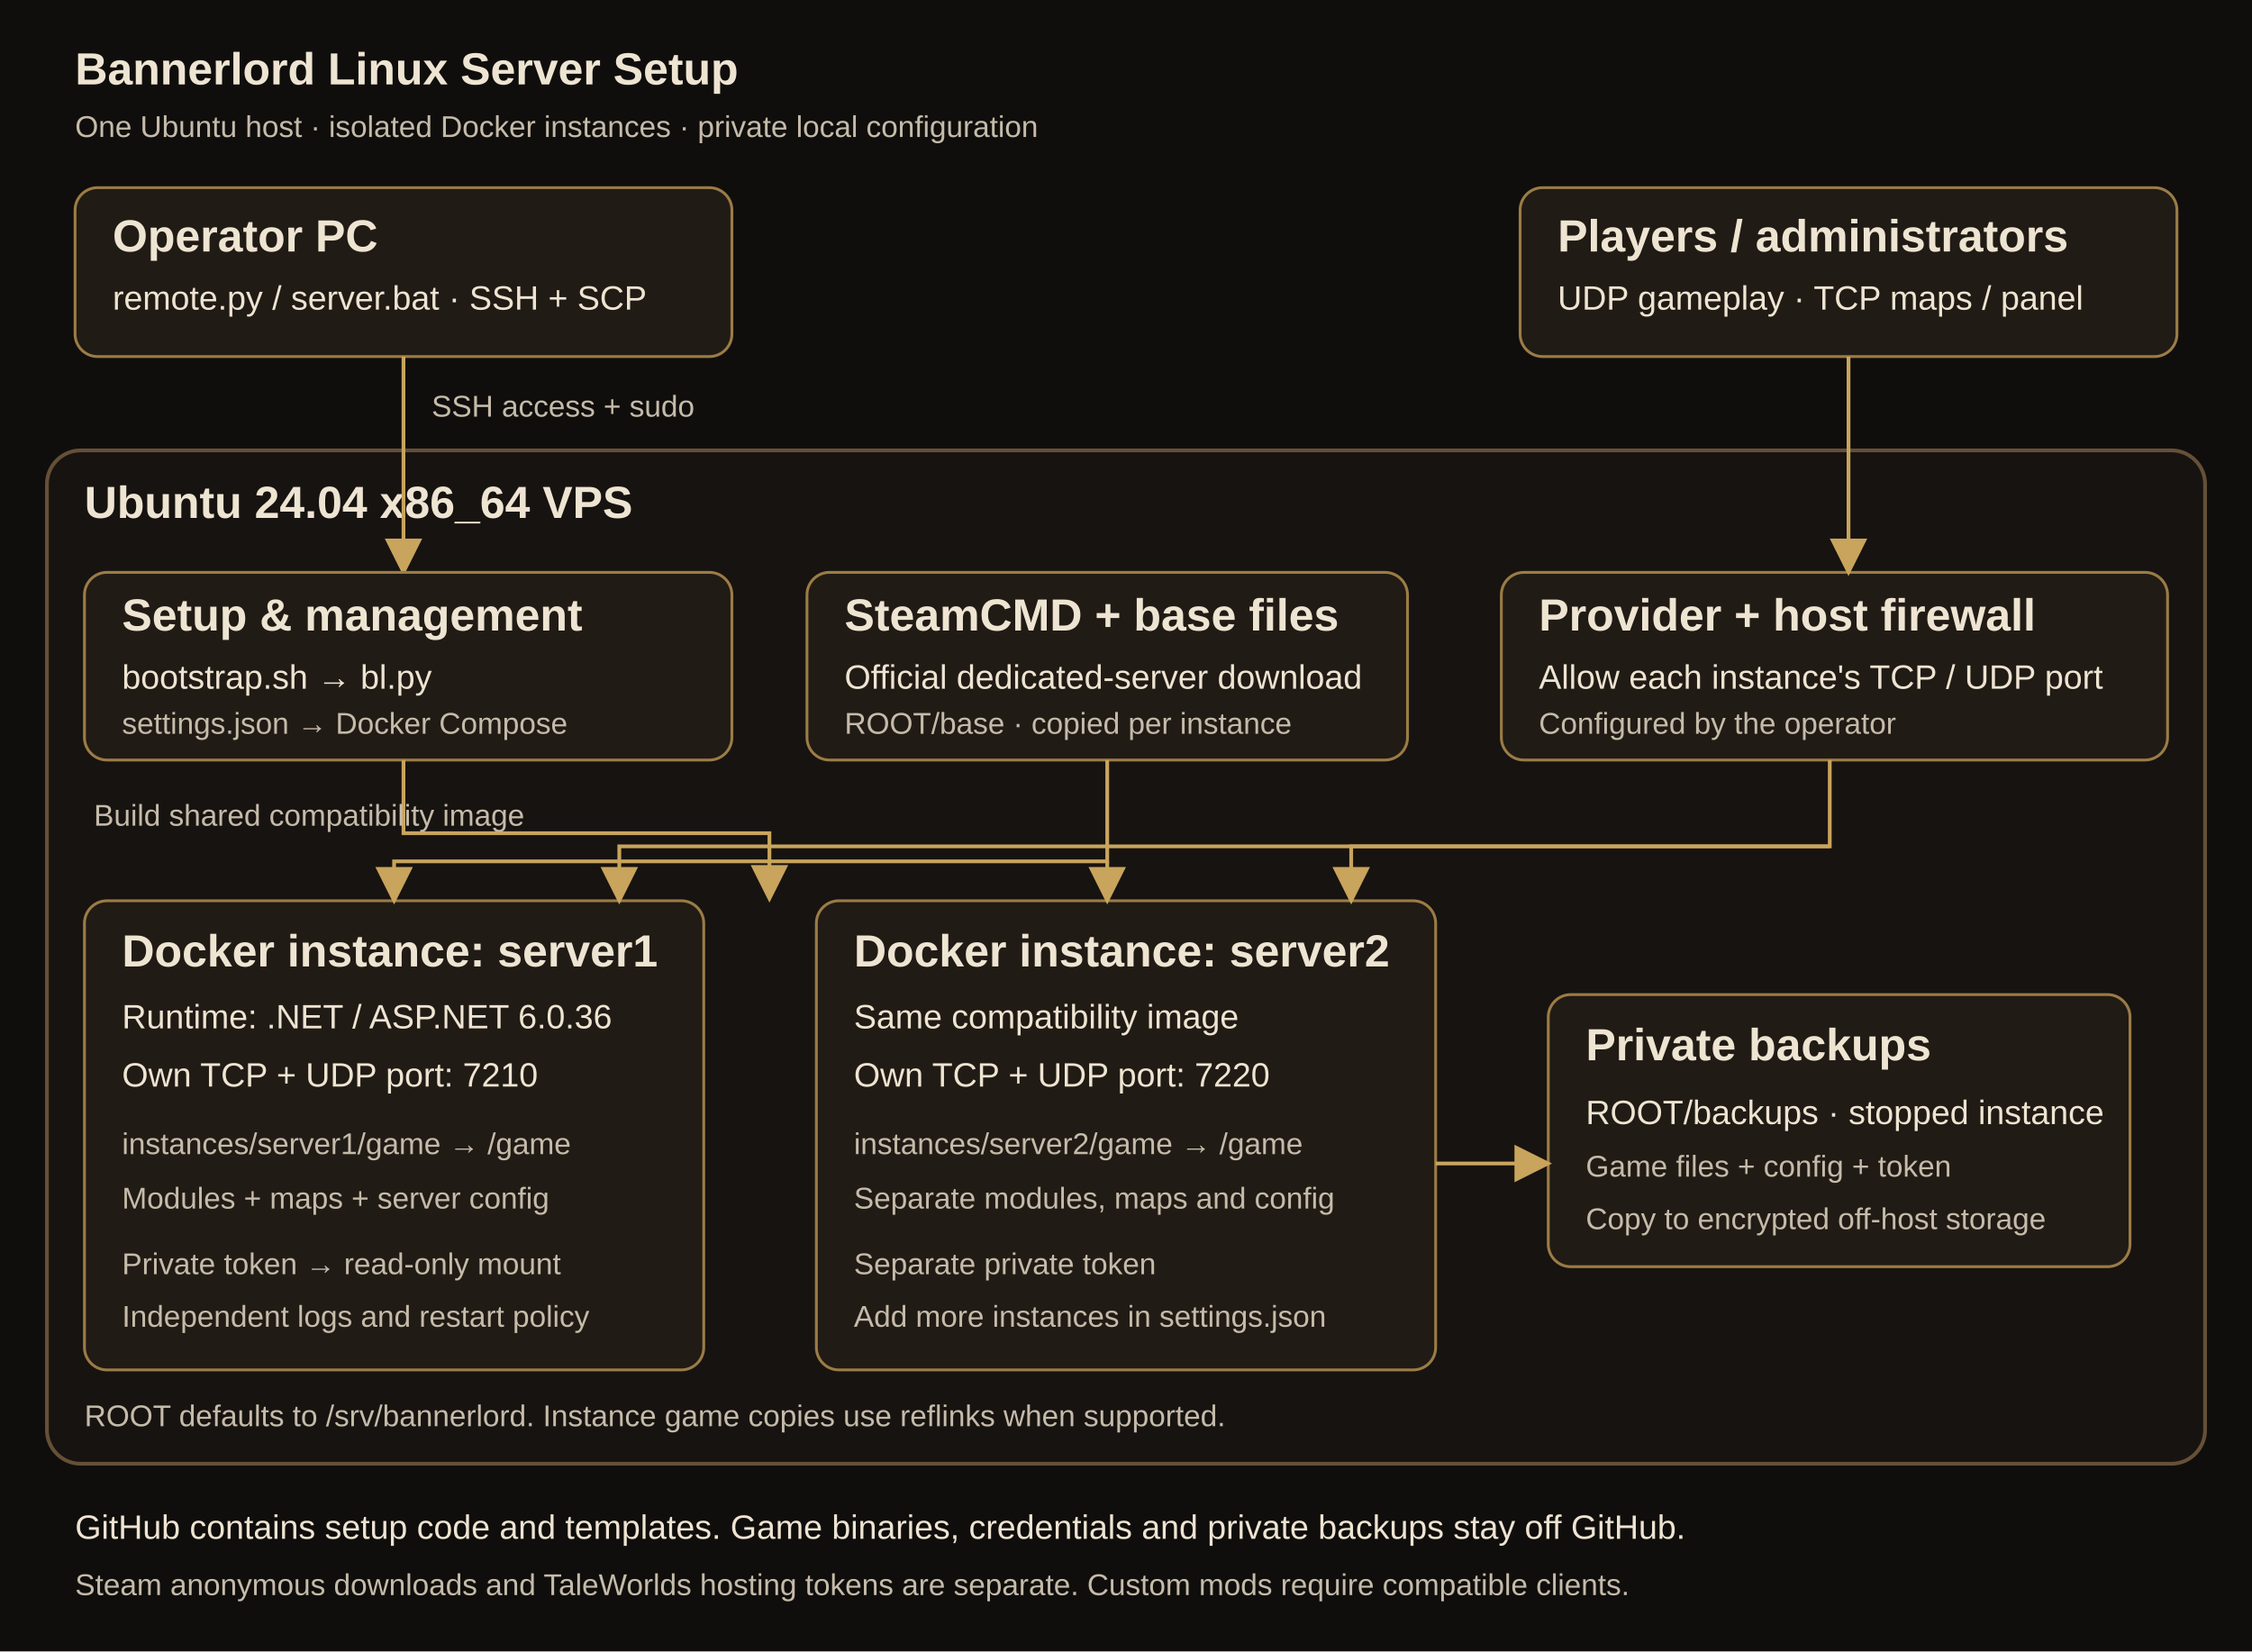
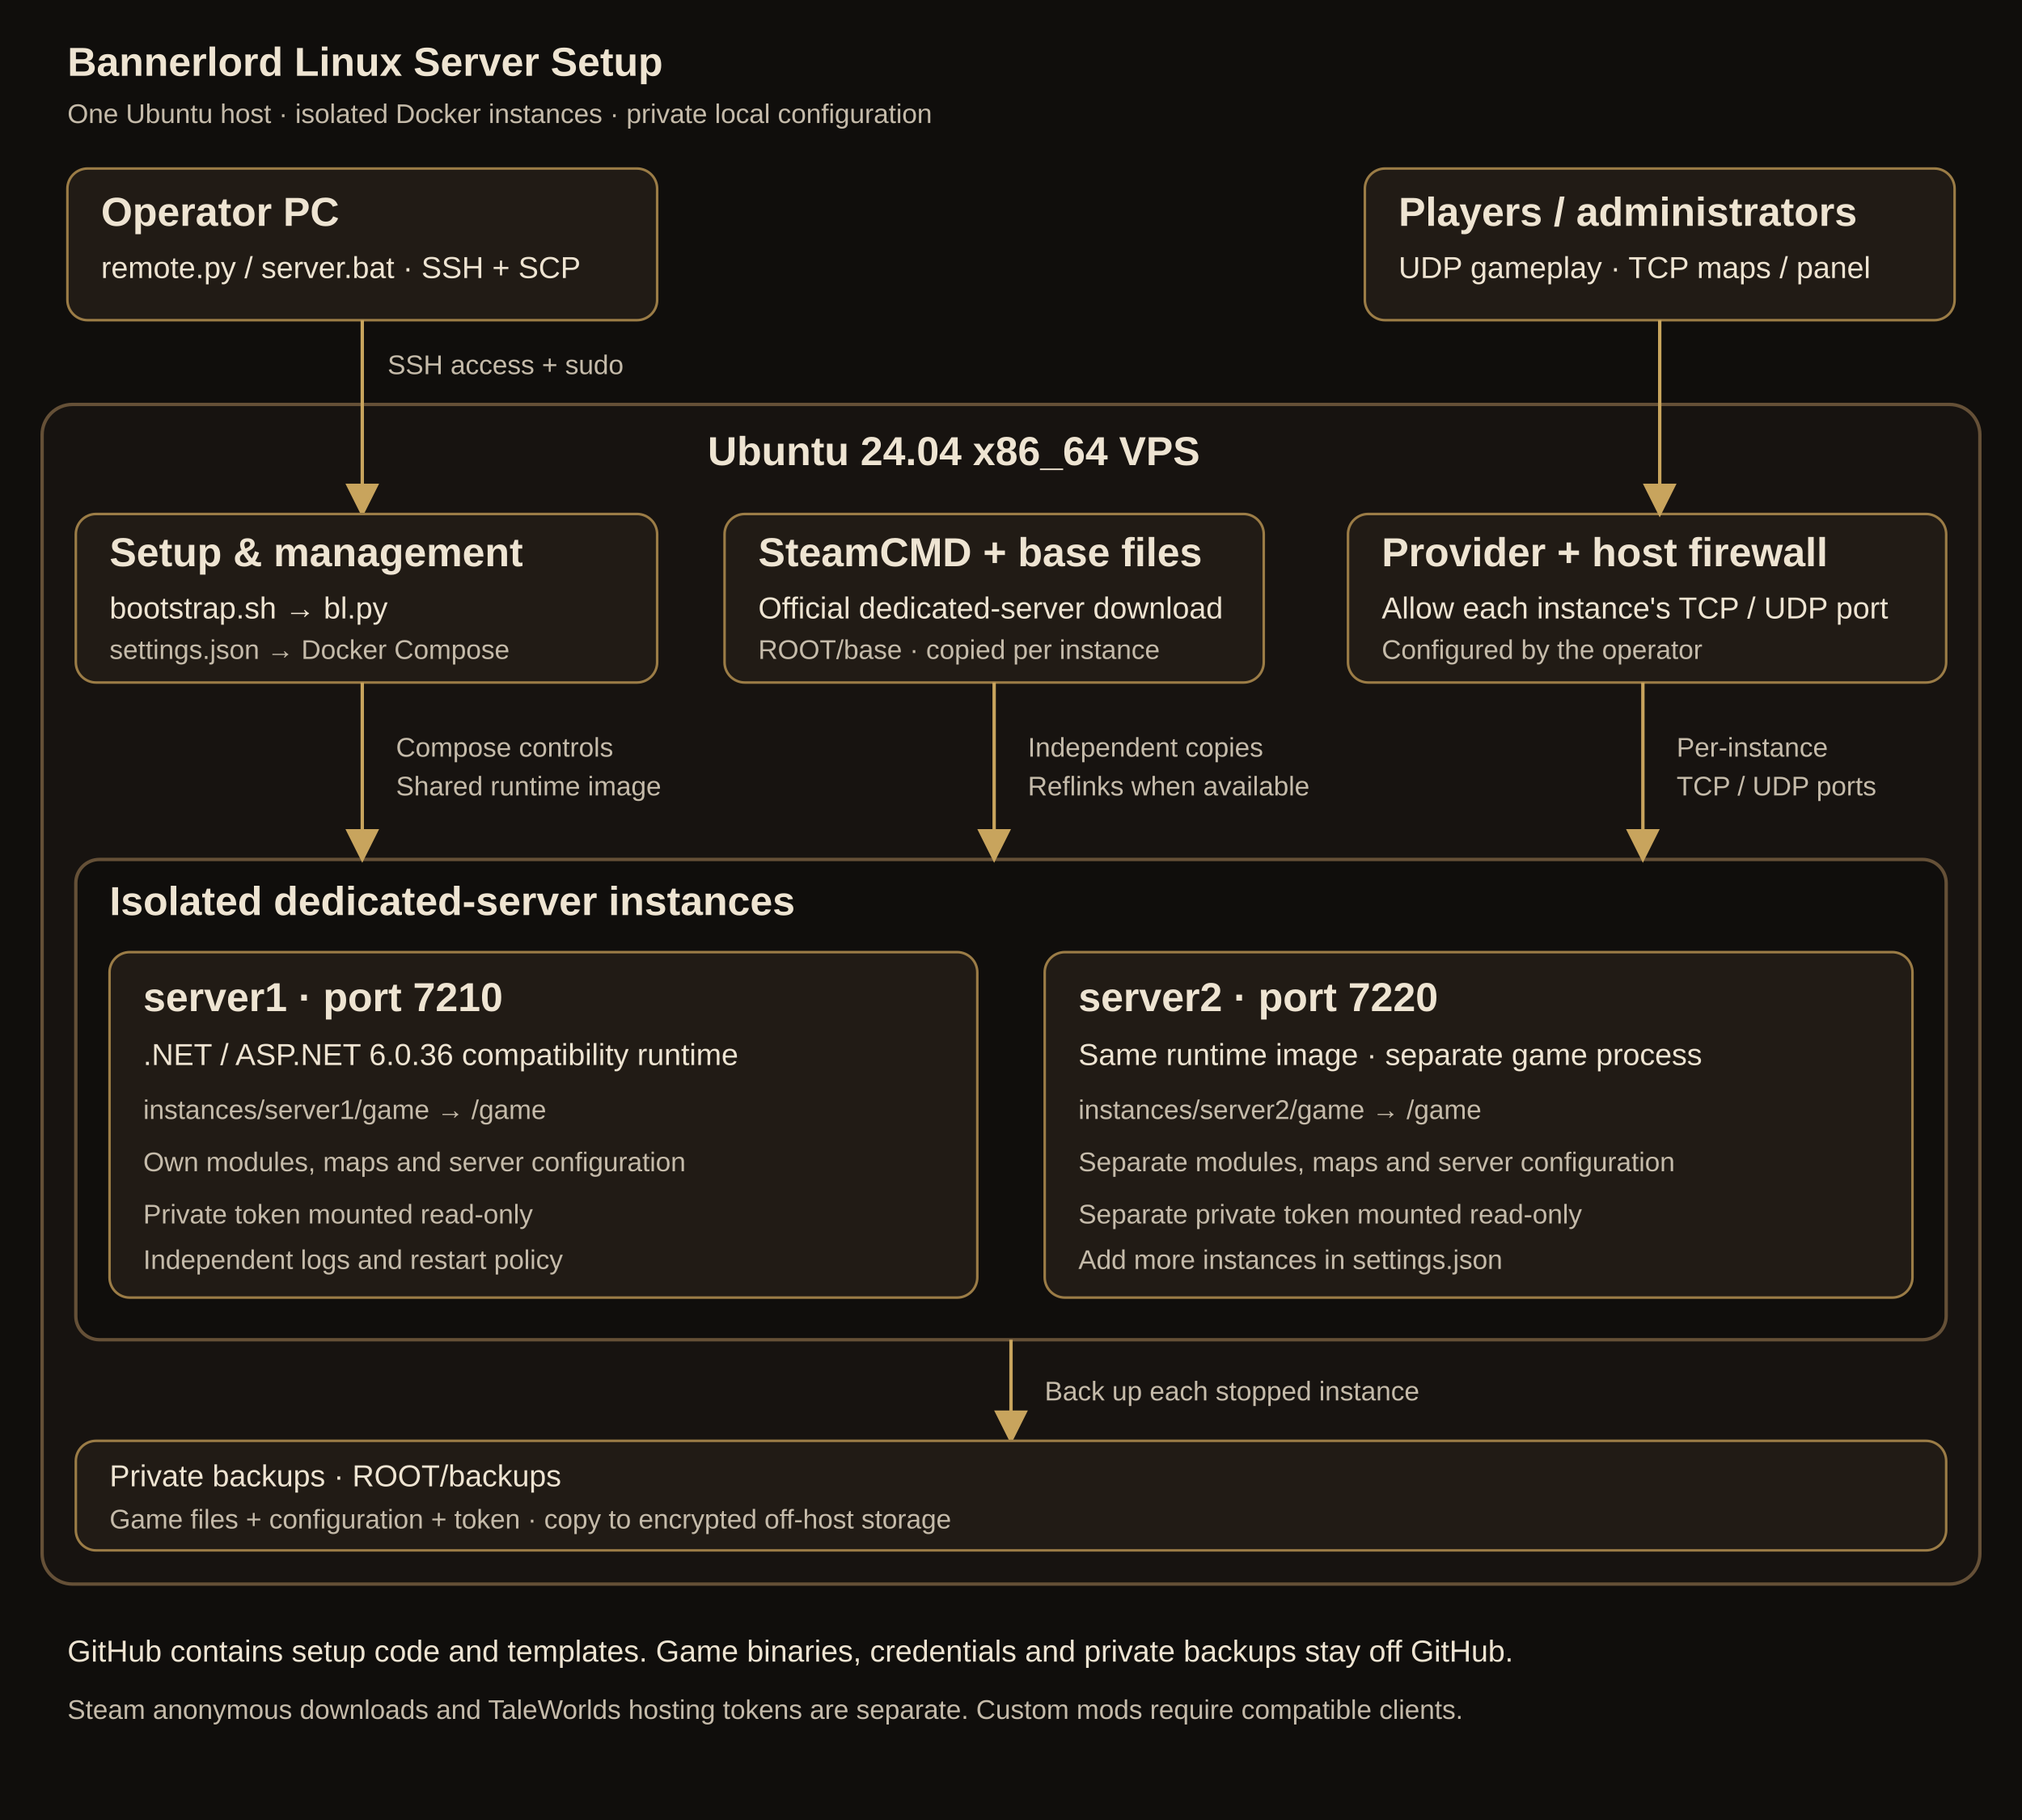
- <svg xmlns="http://www.w3.org/2000/svg" width="1200" height="880" viewBox="0 0 1200 880" role="img" aria-labelledby="title desc">
+ <svg xmlns="http://www.w3.org/2000/svg" width="1200" height="1080" viewBox="0 0 1200 1080" role="img" aria-labelledby="title desc">
  <defs>
    <marker id="arrow" markerWidth="10" markerHeight="10" refX="8" refY="5" orient="auto">
      <path d="M0 0L10 5L0 10" fill="#c8a45d" />
    </marker>
    <style>text{font-family:Arial,sans-serif;fill:#eee4d2} .heading{font-size:24px;font-weight:bold}.label{font-size:18px}.small{font-size:16px;fill:#c5bbaa}.box{fill:#211b15;stroke:#9b7c46;stroke-width:1.5;rx:12}.line{fill:none;stroke:#c8a45d;stroke-width:2;marker-end:url(#arrow)}</style>
  </defs>
-   <rect width="1200" height="880" fill="#100e0c" />
+   <rect width="1200" height="1080" fill="#100e0c" />
  <text x="40" y="45" class="heading">Bannerlord Linux Server Setup</text>
  <text x="40" y="73" class="small">One Ubuntu host · isolated Docker instances · private local configuration</text>
  <rect x="40" y="100" width="350" height="90" class="box" />
  <text x="60" y="134" class="heading">Operator PC</text>
  <text x="60" y="165" class="label">remote.py / server.bat · SSH + SCP</text>
  <rect x="810" y="100" width="350" height="90" class="box" />
  <text x="830" y="134" class="heading">Players / administrators</text>
  <text x="830" y="165" class="label">UDP gameplay · TCP maps / panel</text>
-   <rect x="25" y="240" width="1150" height="540" rx="18" fill="#171310" stroke="#655037" stroke-width="2" />
-   <text x="45" y="276" class="heading">Ubuntu 24.04 x86_64 VPS</text>
+   <rect x="25" y="240" width="1150" height="700" rx="18" fill="#171310" stroke="#655037" stroke-width="2" />
+   <text x="420" y="276" class="heading">Ubuntu 24.04 x86_64 VPS</text>
  <path d="M215 190V303" class="line" />
  <text x="230" y="222" class="small">SSH access + sudo</text>
  <rect x="45" y="305" width="345" height="100" class="box" />
  <text x="65" y="336" class="heading">Setup &amp; management</text>
  <text x="65" y="367" class="label">bootstrap.sh → bl.py</text>
  <text x="65" y="391" class="small">settings.json → Docker Compose</text>
  <rect x="430" y="305" width="320" height="100" class="box" />
  <text x="450" y="336" class="heading">SteamCMD + base files</text>
  <text x="450" y="367" class="label">Official dedicated-server download</text>
  <text x="450" y="391" class="small">ROOT/base · copied per instance</text>
  <rect x="800" y="305" width="355" height="100" class="box" />
  <text x="820" y="336" class="heading">Provider + host firewall</text>
  <text x="820" y="367" class="label">Allow each instance's TCP / UDP port</text>
  <text x="820" y="391" class="small">Configured by the operator</text>
  <path d="M985 190V303" class="line" />
-   <path d="M215 405V444H410V477" class="line" />
-   <text x="50" y="440" class="small">Build shared compatibility image</text>
-   <rect x="45" y="480" width="330" height="250" class="box" />
-   <text x="65" y="515" class="heading">Docker instance: server1</text>
-   <text x="65" y="548" class="label">Runtime: .NET / ASP.NET 6.0.36</text>
-   <text x="65" y="579" class="label">Own TCP + UDP port: 7210</text>
-   <text x="65" y="615" class="small">instances/server1/game → /game</text>
-   <text x="65" y="644" class="small">Modules + maps + server config</text>
-   <text x="65" y="679" class="small">Private token → read-only mount</text>
-   <text x="65" y="707" class="small">Independent logs and restart policy</text>
-   <rect x="435" y="480" width="330" height="250" class="box" />
-   <text x="455" y="515" class="heading">Docker instance: server2</text>
-   <text x="455" y="548" class="label">Same compatibility image</text>
-   <text x="455" y="579" class="label">Own TCP + UDP port: 7220</text>
-   <text x="455" y="615" class="small">instances/server2/game → /game</text>
-   <text x="455" y="644" class="small">Separate modules, maps and config</text>
-   <text x="455" y="679" class="small">Separate private token</text>
-   <text x="455" y="707" class="small">Add more instances in settings.json</text>
-   <path d="M590 405V459H210V478" class="line" />
-   <path d="M590 459V478" class="line" />
-   <path d="M975 405V451H720V478" class="line" />
-   <path d="M975 451H330V478" class="line" />
-   <rect x="825" y="530" width="310" height="145" class="box" />
-   <text x="845" y="565" class="heading">Private backups</text>
-   <text x="845" y="599" class="label">ROOT/backups · stopped instance</text>
-   <text x="845" y="627" class="small">Game files + config + token</text>
-   <text x="845" y="655" class="small">Copy to encrypted off-host storage</text>
-   <path d="M765 620H823" class="line" />
-   <text x="45" y="760" class="small">ROOT defaults to /srv/bannerlord. Instance game copies use reflinks when supported.</text>
-   <text x="40" y="820" class="label">GitHub contains setup code and templates. Game binaries, credentials and private backups stay off GitHub.</text>
-   <text x="40" y="850" class="small">Steam anonymous downloads and TaleWorlds hosting tokens are separate. Custom mods require compatible clients.</text>
+   <rect x="45" y="510" width="1110" height="285" rx="14" fill="#100e0c" stroke="#655037" stroke-width="2" />
+   <path d="M215 405V508" class="line" />
+   <text x="235" y="449" class="small">Compose controls</text>
+   <text x="235" y="472" class="small">Shared runtime image</text>
+   <path d="M590 405V508" class="line" />
+   <text x="610" y="449" class="small">Independent copies</text>
+   <text x="610" y="472" class="small">Reflinks when available</text>
+   <path d="M975 405V508" class="line" />
+   <text x="995" y="449" class="small">Per-instance</text>
+   <text x="995" y="472" class="small">TCP / UDP ports</text>
+   <text x="65" y="543" class="heading">Isolated dedicated-server instances</text>
+   <rect x="65" y="565" width="515" height="205" class="box" />
+   <text x="85" y="600" class="heading">server1 · port 7210</text>
+   <text x="85" y="632" class="label">.NET / ASP.NET 6.0.36 compatibility runtime</text>
+   <text x="85" y="664" class="small">instances/server1/game → /game</text>
+   <text x="85" y="695" class="small">Own modules, maps and server configuration</text>
+   <text x="85" y="726" class="small">Private token mounted read-only</text>
+   <text x="85" y="753" class="small">Independent logs and restart policy</text>
+   <rect x="620" y="565" width="515" height="205" class="box" />
+   <text x="640" y="600" class="heading">server2 · port 7220</text>
+   <text x="640" y="632" class="label">Same runtime image · separate game process</text>
+   <text x="640" y="664" class="small">instances/server2/game → /game</text>
+   <text x="640" y="695" class="small">Separate modules, maps and server configuration</text>
+   <text x="640" y="726" class="small">Separate private token mounted read-only</text>
+   <text x="640" y="753" class="small">Add more instances in settings.json</text>
+   <path d="M600 795V853" class="line" />
+   <text x="620" y="831" class="small">Back up each stopped instance</text>
+   <rect x="45" y="855" width="1110" height="65" class="box" />
+   <text x="65" y="882" class="label">Private backups · ROOT/backups</text>
+   <text x="65" y="907" class="small">Game files + configuration + token · copy to encrypted off-host storage</text>
+   <text x="40" y="986" class="label">GitHub contains setup code and templates. Game binaries, credentials and private backups stay off GitHub.</text>
+   <text x="40" y="1020" class="small">Steam anonymous downloads and TaleWorlds hosting tokens are separate. Custom mods require compatible clients.</text>
</svg>
